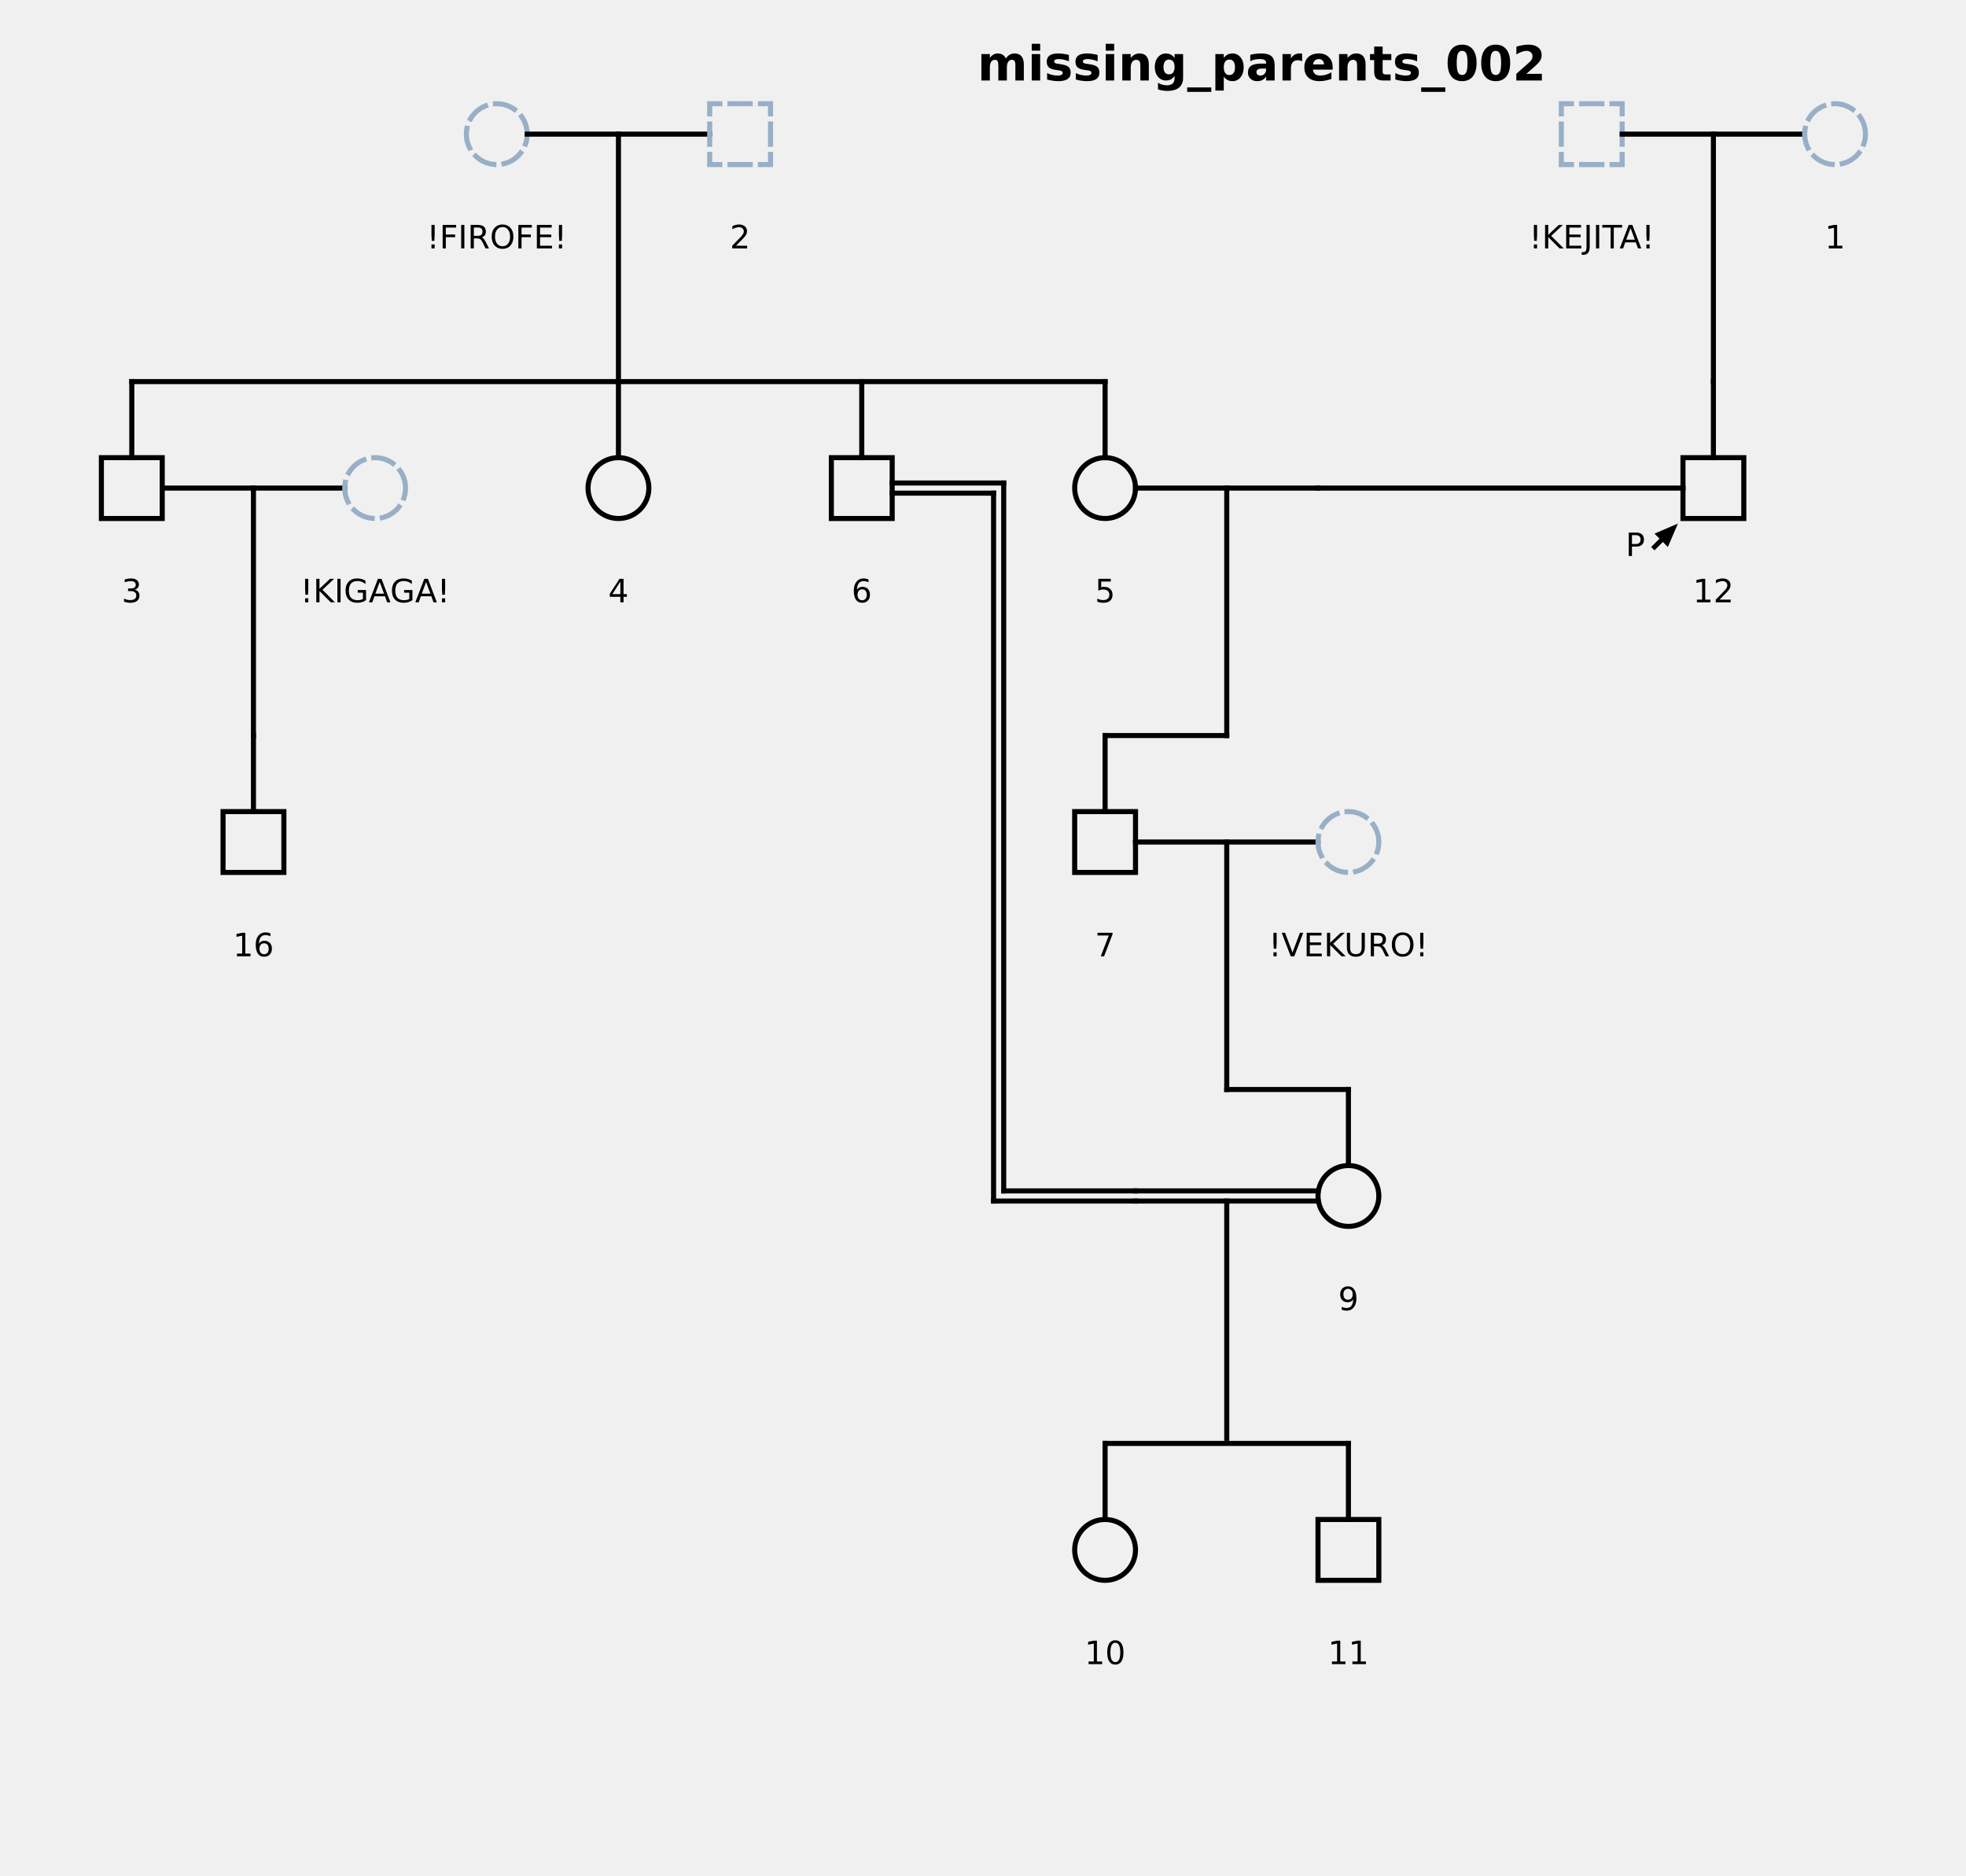
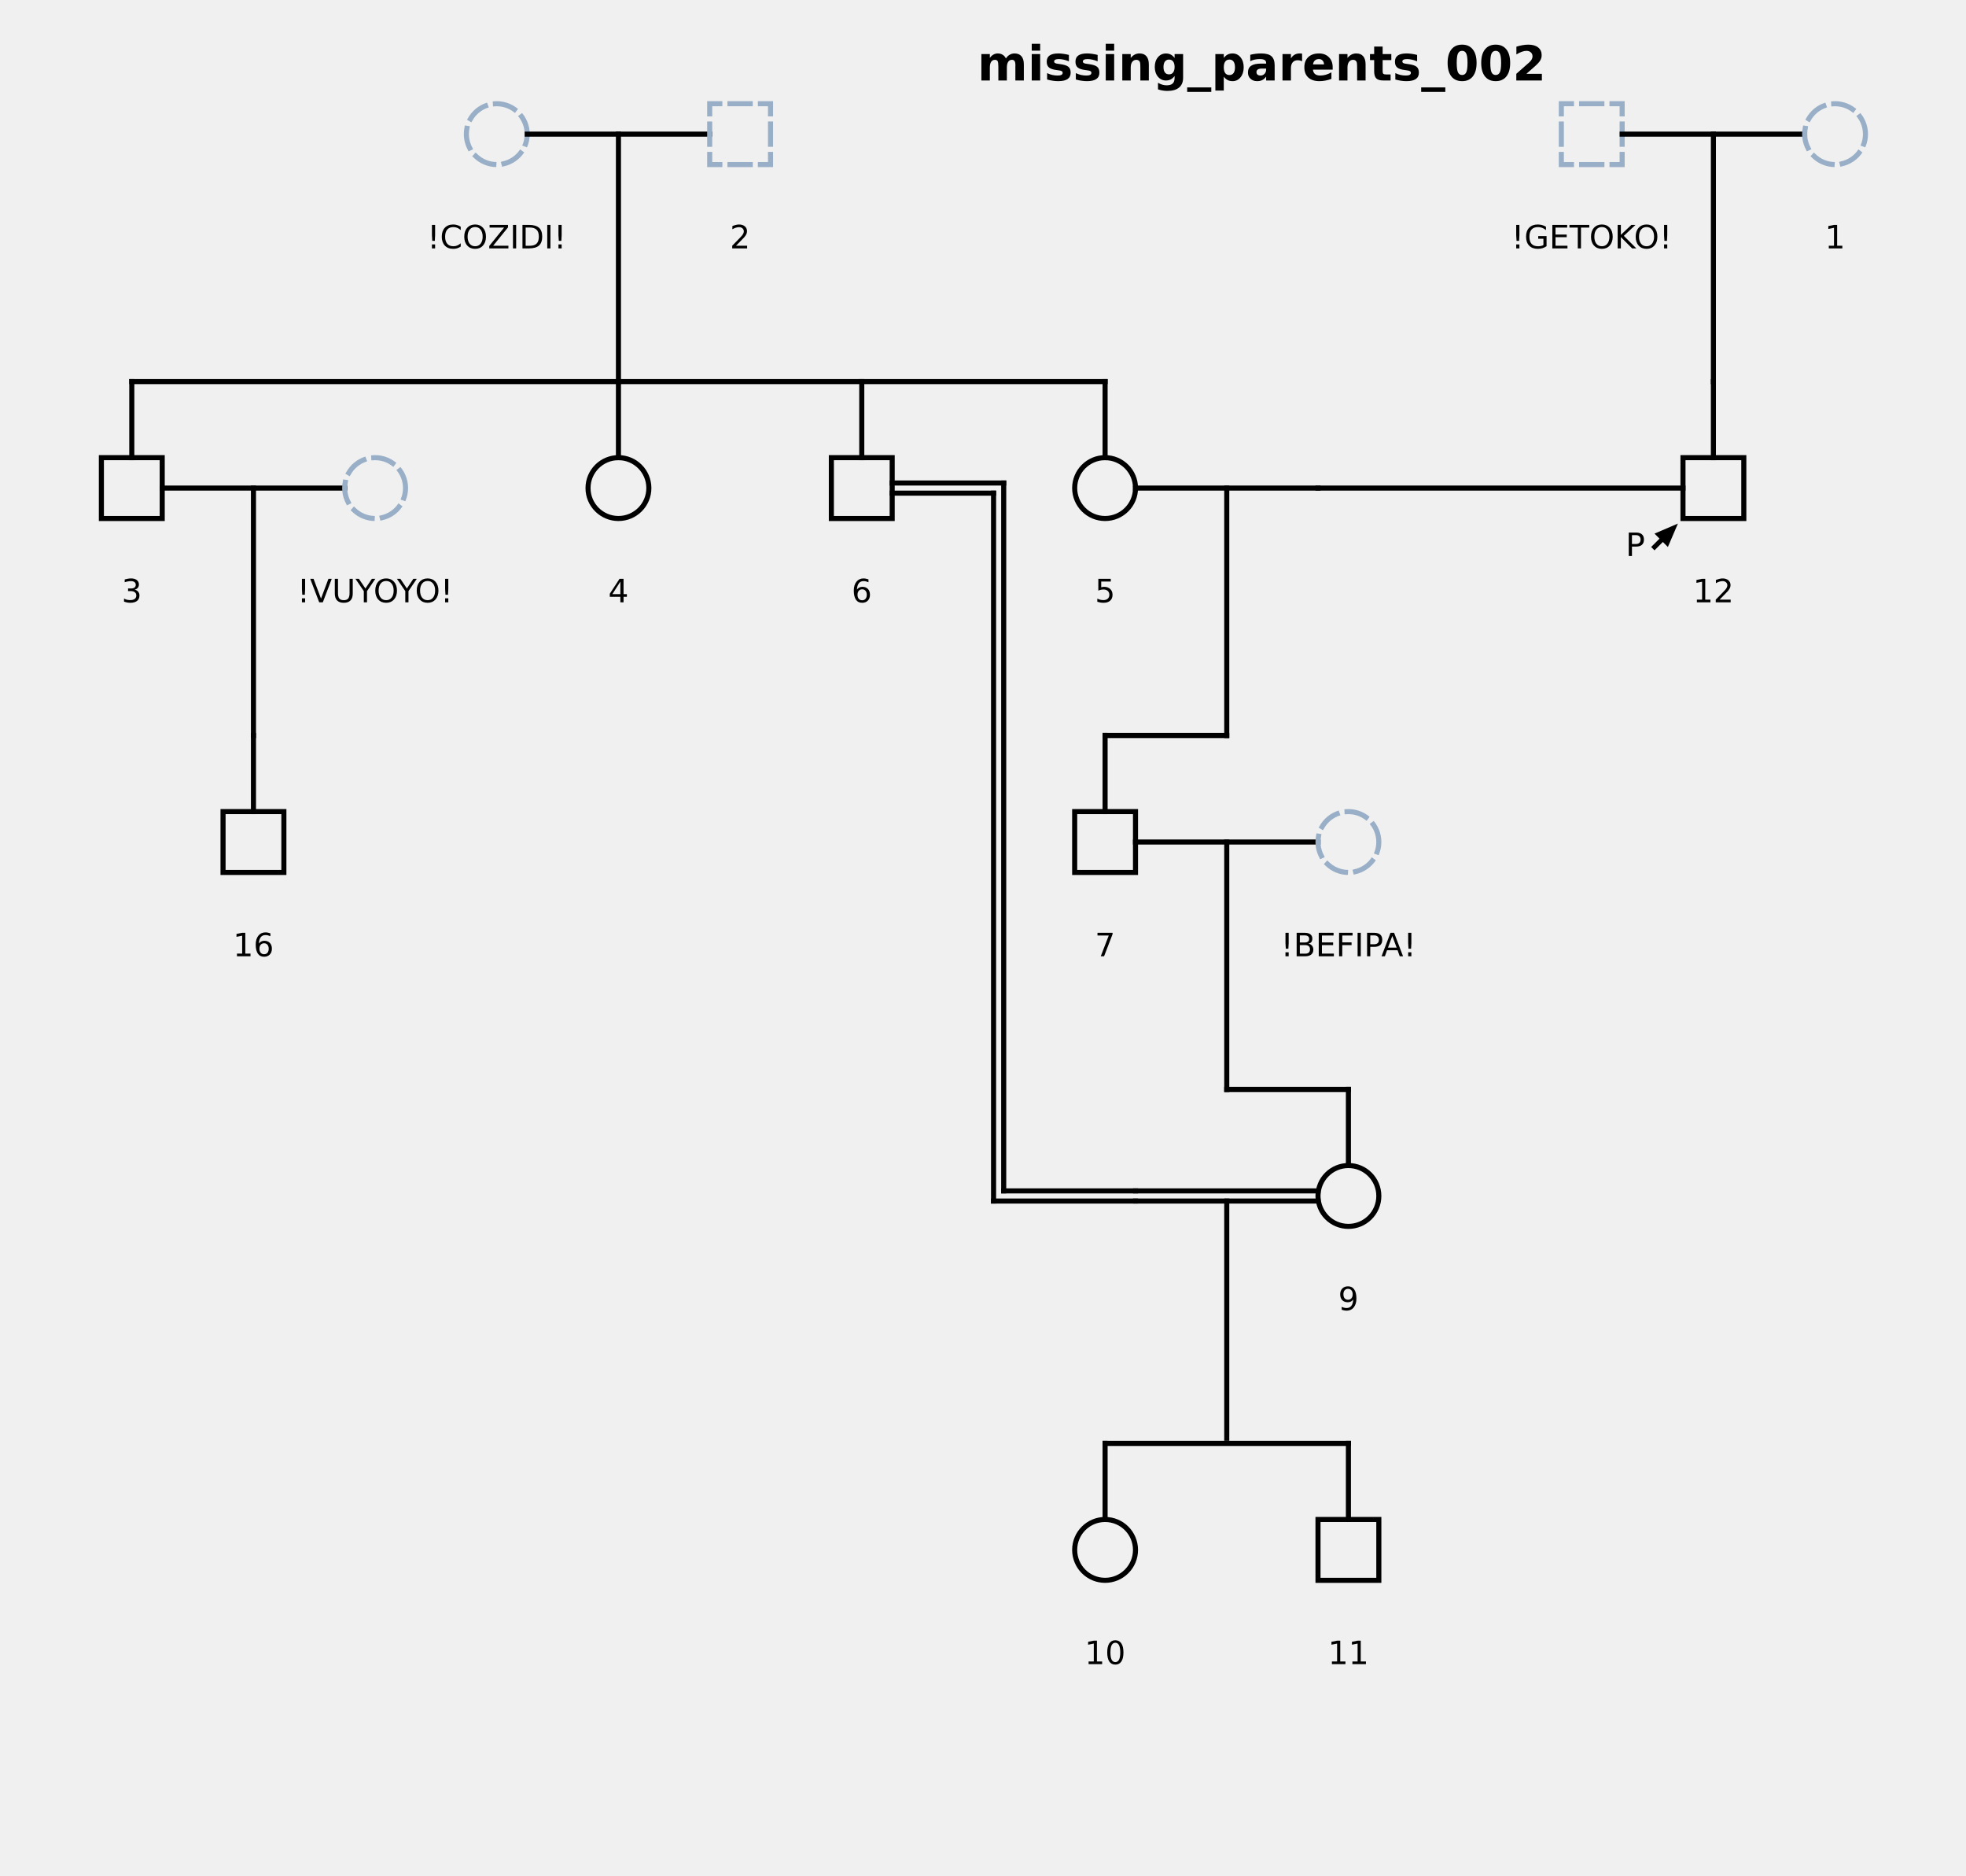
<svg xmlns="http://www.w3.org/2000/svg" version="1.1" id="svgDC" viewBox="0 0 733 699">
  <defs>
    <style type="text/css">

line{
	stroke:#000;
	stroke-width:0.5mm;
	stroke-linejoin:miter;
	stroke-linecap:square;
}

rect{
	stroke:#000;
	stroke-width:0.5mm;
	stroke-linejoin:miter;
	stroke-linecap:square;
}

ellipse{
	stroke: #000;
    fill: #fff;
	stroke-width:0.25mm;
}

text{
	font-family:"DejaVu Sans",sans-serif;
	font-size:12px;
}

.smallText{
	font-family:"DejaVu Sans",sans-serif;
	font-size:9px;
	fill:#444;
}

.layer text{
	fill:#930;
}

.layer line{
	stroke:#000;
}

.birthOrder,.unknownTwins{
	font-size: 8px;
}

.header{
	font-size:18px;
	font-weight:bold;
}

.keyBox{
	fill:#e5e5e5;
	stroke:#000;
	stroke-width:0.5mm;
	stroke-linejoin:miter;
	stroke-linecap:square;
}

.mating:hover{
	stroke-width:1mm;
	stroke:#d56300;
}

.selectedIndividual{
	stroke-width:1mm;
	stroke-linecap:square;
	stroke-linejoin:miter;
	stroke:#d00;
    fill:none;
}

.selectedIndividual:hover{
	stroke:#d00;
	fill:#ffbbbb;
	fill-opacity:0.70;
}

.solid{
	stroke-width:0.5mm;
	stroke-linecap:square;
	stroke-linejoin:miter;
	stroke:#000;
	fill:none;
}

.dashed{
	stroke-width:0.5mm;
	stroke-linecap:square;
	stroke-linejoin:miter;
	stroke:#98afc7;
	stroke-dasharray:2mm,1mm;
	stroke-dashoffset:1.0mm;
	fill:none;
}

.solid:hover{
	fill:#ffb787;
	fill-opacity:0.70;
	stroke:#d56300;
	stroke-width:1mm;
}

.dashed:hover{
	fill:#ffb787;
	fill-opacity:0.70;
	stroke:#d56300;
	stroke-width:1mm;
}

.filled{
	stroke-width:0.5mm;
	stroke-linecap:square;
	stroke-linejoin:miter;
	stroke:#000;
	fill:#000;
}

.specialIcons{
	stroke-width:0.25mm;
	stroke-linecap:round;
	stroke-linejoin:miter;
	stroke:#000;
	fill:#fff;
}

.specialLines{
	stroke-linecap:square;
	stroke-linejoin:miter;
	stroke:#000;
	stroke-width:0.5mm;
	fill:none;
}

.thinLine{
	fill:none;
	stroke: #000;
	stroke-width:0.25mm;
}

.curvedConnector{
	stroke-linecap:square;
	stroke-linejoin:miter;
	stroke:#98afc7;
	stroke-width:0.5mm;
	stroke-dasharray:2mm,1mm;
	stroke-dashoffset:1.0mm;
	fill:none;
}

.curvedConnector:hover{
	stroke:#d56300;
}

.whiteInkLetter_1{
	font-size: 12px;
	fill: #fff;
}

.whiteInkLetter_2{
	font-size: 10px;
	fill: #fff;
}

.whiteInkLetter_3{
	font-size: 8px;
	fill: #fff;
}

.whiteInkLetter{
	font-size: 8px;
	fill: #fff;
}

.blackInkLetter_1{
	font-size: 12px;
}

.blackInkLetter_2{
	font-size: 10px;
}

.blackInkLetter_3{
	font-size: 8px;
}

.blackInkLetter{
	font-size: 8px;
	fill: #000;
}

.blackInk{
	fill: #000;
}

.whiteInk{
	fill: #fff;
}

.counter{
	font-size: 14px;
	fill: #000;
}

.counterFill{
	fill: #fff;
}

.sampleLevel{
	stroke:none;
	fill:#f99;
}

</style>
    <marker id="endArrow" viewBox="0 0 10 10" refX="1" refY="5" markerUnits="strokeWidth" orient="auto" markerWidth="5" markerHeight="4">
      <polyline points="0,0 10,5 0,10 1,5" fill="#000" />
    </marker>
  </defs>
  <g class="pedigree" transform="translate(-41.58)">
    <g id="bottomLayer" class="layer">

 </g>
    <g id="layer0" class="layer">
      <line x1="532.98" y1="181.933" x2="669.06" y2="181.933" />
      <line x1="374.22" y1="180.043" x2="415.8" y2="180.043" />
      <line x1="374.22" y1="183.823" x2="412.02" y2="183.823" />
      <line x1="415.8" y1="180.043" x2="415.8" y2="443.908" />
      <line x1="412.02" y1="183.823" x2="412.02" y2="447.688" />
      <line x1="415.8" y1="443.908" x2="464.94" y2="443.908" />
      <line x1="412.02" y1="447.688" x2="464.94" y2="447.688" />
    </g>
    <g class="drawing">
      <text x="512" y="30" text-anchor="middle" class="header">missing_parents_002</text>
-       <circle cx="226.8" cy="50" r="11.34" id="!FIROFE!" class="dashed">
- 	</circle>
-       <text x="226.8" y="92.585" text-anchor="middle">!FIROFE!</text>
+       <circle cx="226.8" cy="50" r="11.34" id="!COZIDI!" class="dashed">
+ 	</circle>
+       <text x="226.8" y="92.585" text-anchor="middle">!COZIDI!</text>
      <line x1="238.14" y1="50" x2="306.18" y2="50" />
      <rect x="306.18" y="38.66" width="22.68" height="22.68" id="2" class="dashed">
	</rect>
      <text x="317.52" y="92.585" text-anchor="middle">2</text>
-       <line class="mating" id="!FIROFE!:2" x1="272.16" y1="50" x2="272.16" y2="142.243" />
+       <line class="mating" id="!COZIDI!:2" x1="272.16" y1="50" x2="272.16" y2="142.243" />
      <line class="solid" x1="90.72" y1="142.243" x2="90.72" y2="170.593" />
      <rect x="79.38" y="170.593" width="22.68" height="22.68" id="3" class="solid">
	</rect>
      <text x="90.72" y="224.517" text-anchor="middle">3</text>
      <line x1="102.06" y1="181.933" x2="170.1" y2="181.933" />
-       <circle cx="181.44" cy="181.933" r="11.34" id="!KIGAGA!" class="dashed">
- 	</circle>
-       <text x="181.44" y="224.517" text-anchor="middle">!KIGAGA!</text>
-       <line class="mating" id="!KIGAGA!:3" x1="136.08" y1="181.933" x2="136.08" y2="274.175" />
+       <circle cx="181.44" cy="181.933" r="11.34" id="!VUYOYO!" class="dashed">
+ 	</circle>
+       <text x="181.44" y="224.517" text-anchor="middle">!VUYOYO!</text>
+       <line class="mating" id="!VUYOYO!:3" x1="136.08" y1="181.933" x2="136.08" y2="274.175" />
      <line class="solid" x1="136.08" y1="274.175" x2="136.08" y2="302.525" />
      <rect x="124.74" y="302.525" width="22.68" height="22.68" id="16" class="solid">
	</rect>
      <text x="136.08" y="356.45" text-anchor="middle">16</text>
      <line class="solid" x1="272.16" y1="142.243" x2="272.16" y2="170.593" />
      <circle cx="272.16" cy="181.933" r="11.34" id="4" class="solid">
	</circle>
      <text x="272.16" y="224.517" text-anchor="middle">4</text>
      <line class="solid" x1="362.88" y1="142.243" x2="362.88" y2="170.593" />
      <rect x="351.54" y="170.593" width="22.68" height="22.68" id="6" class="solid">
	</rect>
      <text x="362.88" y="224.517" text-anchor="middle">6</text>
      <line class="solid" x1="453.6" y1="142.243" x2="453.6" y2="170.593" />
      <circle cx="453.6" cy="181.933" r="11.34" id="5" class="solid">
	</circle>
      <text x="453.6" y="224.517" text-anchor="middle">5</text>
      <line x1="464.94" y1="181.933" x2="532.98" y2="181.933" />
      <line class="mating" id="5:12" x1="498.96" y1="181.933" x2="498.96" y2="274.175" />
      <line class="solid" x1="453.6" y1="274.175" x2="453.6" y2="302.525" />
      <rect x="442.26" y="302.525" width="22.68" height="22.68" id="7" class="solid">
	</rect>
      <text x="453.6" y="356.45" text-anchor="middle">7</text>
      <line x1="464.94" y1="313.865" x2="532.98" y2="313.865" />
-       <circle cx="544.32" cy="313.865" r="11.34" id="!VEKURO!" class="dashed">
- 	</circle>
-       <text x="544.32" y="356.45" text-anchor="middle">!VEKURO!</text>
-       <line class="mating" id="!VEKURO!:7" x1="498.96" y1="313.865" x2="498.96" y2="406.108" />
+       <circle cx="544.32" cy="313.865" r="11.34" id="!BEFIPA!" class="dashed">
+ 	</circle>
+       <text x="544.32" y="356.45" text-anchor="middle">!BEFIPA!</text>
+       <line class="mating" id="!BEFIPA!:7" x1="498.96" y1="313.865" x2="498.96" y2="406.108" />
      <line class="solid" x1="544.32" y1="406.108" x2="544.32" y2="434.458" />
      <circle cx="544.32" cy="445.798" r="11.34" id="9" class="solid">
	</circle>
      <text x="544.32" y="488.382" text-anchor="middle">9</text>
      <line x1="464.94" y1="447.688" x2="532.98" y2="447.688" />
      <line x1="464.94" y1="443.908" x2="532.98" y2="443.908" />
      <line class="mating" id="9:6" x1="498.96" y1="447.688" x2="498.96" y2="536.15" />
      <line class="solid" x1="453.6" y1="538.04" x2="453.6" y2="566.39" />
      <circle cx="453.6" cy="577.73" r="11.34" id="10" class="solid">
	</circle>
      <text x="453.6" y="620.315" text-anchor="middle">10</text>
      <line class="solid" x1="544.32" y1="538.04" x2="544.32" y2="566.39" />
      <rect x="532.98" y="566.39" width="22.68" height="22.68" id="11" class="solid">
	</rect>
      <text x="544.32" y="620.315" text-anchor="middle">11</text>
      <line x1="453.6" y1="538.04" x2="544.32" y2="538.04" />
      <line x1="544.32" y1="406.108" x2="498.96" y2="406.108" />
      <line x1="453.6" y1="274.175" x2="498.96" y2="274.175" />
      <line x1="90.72" y1="142.243" x2="453.6" y2="142.243" />
-       <rect x="623.7" y="38.66" width="22.68" height="22.68" id="!KEJITA!" class="dashed">
- 	</rect>
-       <text x="635.04" y="92.585" text-anchor="middle">!KEJITA!</text>
+       <rect x="623.7" y="38.66" width="22.68" height="22.68" id="!GETOKO!" class="dashed">
+ 	</rect>
+       <text x="635.04" y="92.585" text-anchor="middle">!GETOKO!</text>
      <line x1="646.38" y1="50" x2="714.42" y2="50" />
      <circle cx="725.76" cy="50" r="11.34" id="1" class="dashed">
	</circle>
      <text x="725.76" y="92.585" text-anchor="middle">1</text>
-       <line class="mating" id="1:!KEJITA!" x1="680.4" y1="50" x2="680.4" y2="142.243" />
+       <line class="mating" id="1:!GETOKO!" x1="680.4" y1="50" x2="680.4" y2="142.243" />
      <line class="solid" x1="680.4" y1="142.243" x2="680.4" y2="170.593" />
      <rect x="669.06" y="170.593" width="22.68" height="22.68" id="12" class="solid">
	</rect>
      <path d="M 667.17 195.163 l -8.732 3.742 l 1.871 1.871 l -3.119 3.119 l 1.247 1.247 l 3.119 -3.119 l 1.871 1.871 z" />
      <text x="651.294" y="207.259" text-anchor="middle">P</text>
      <text x="680.4" y="224.517" text-anchor="middle">12</text>
    </g>
  </g>
</svg>
